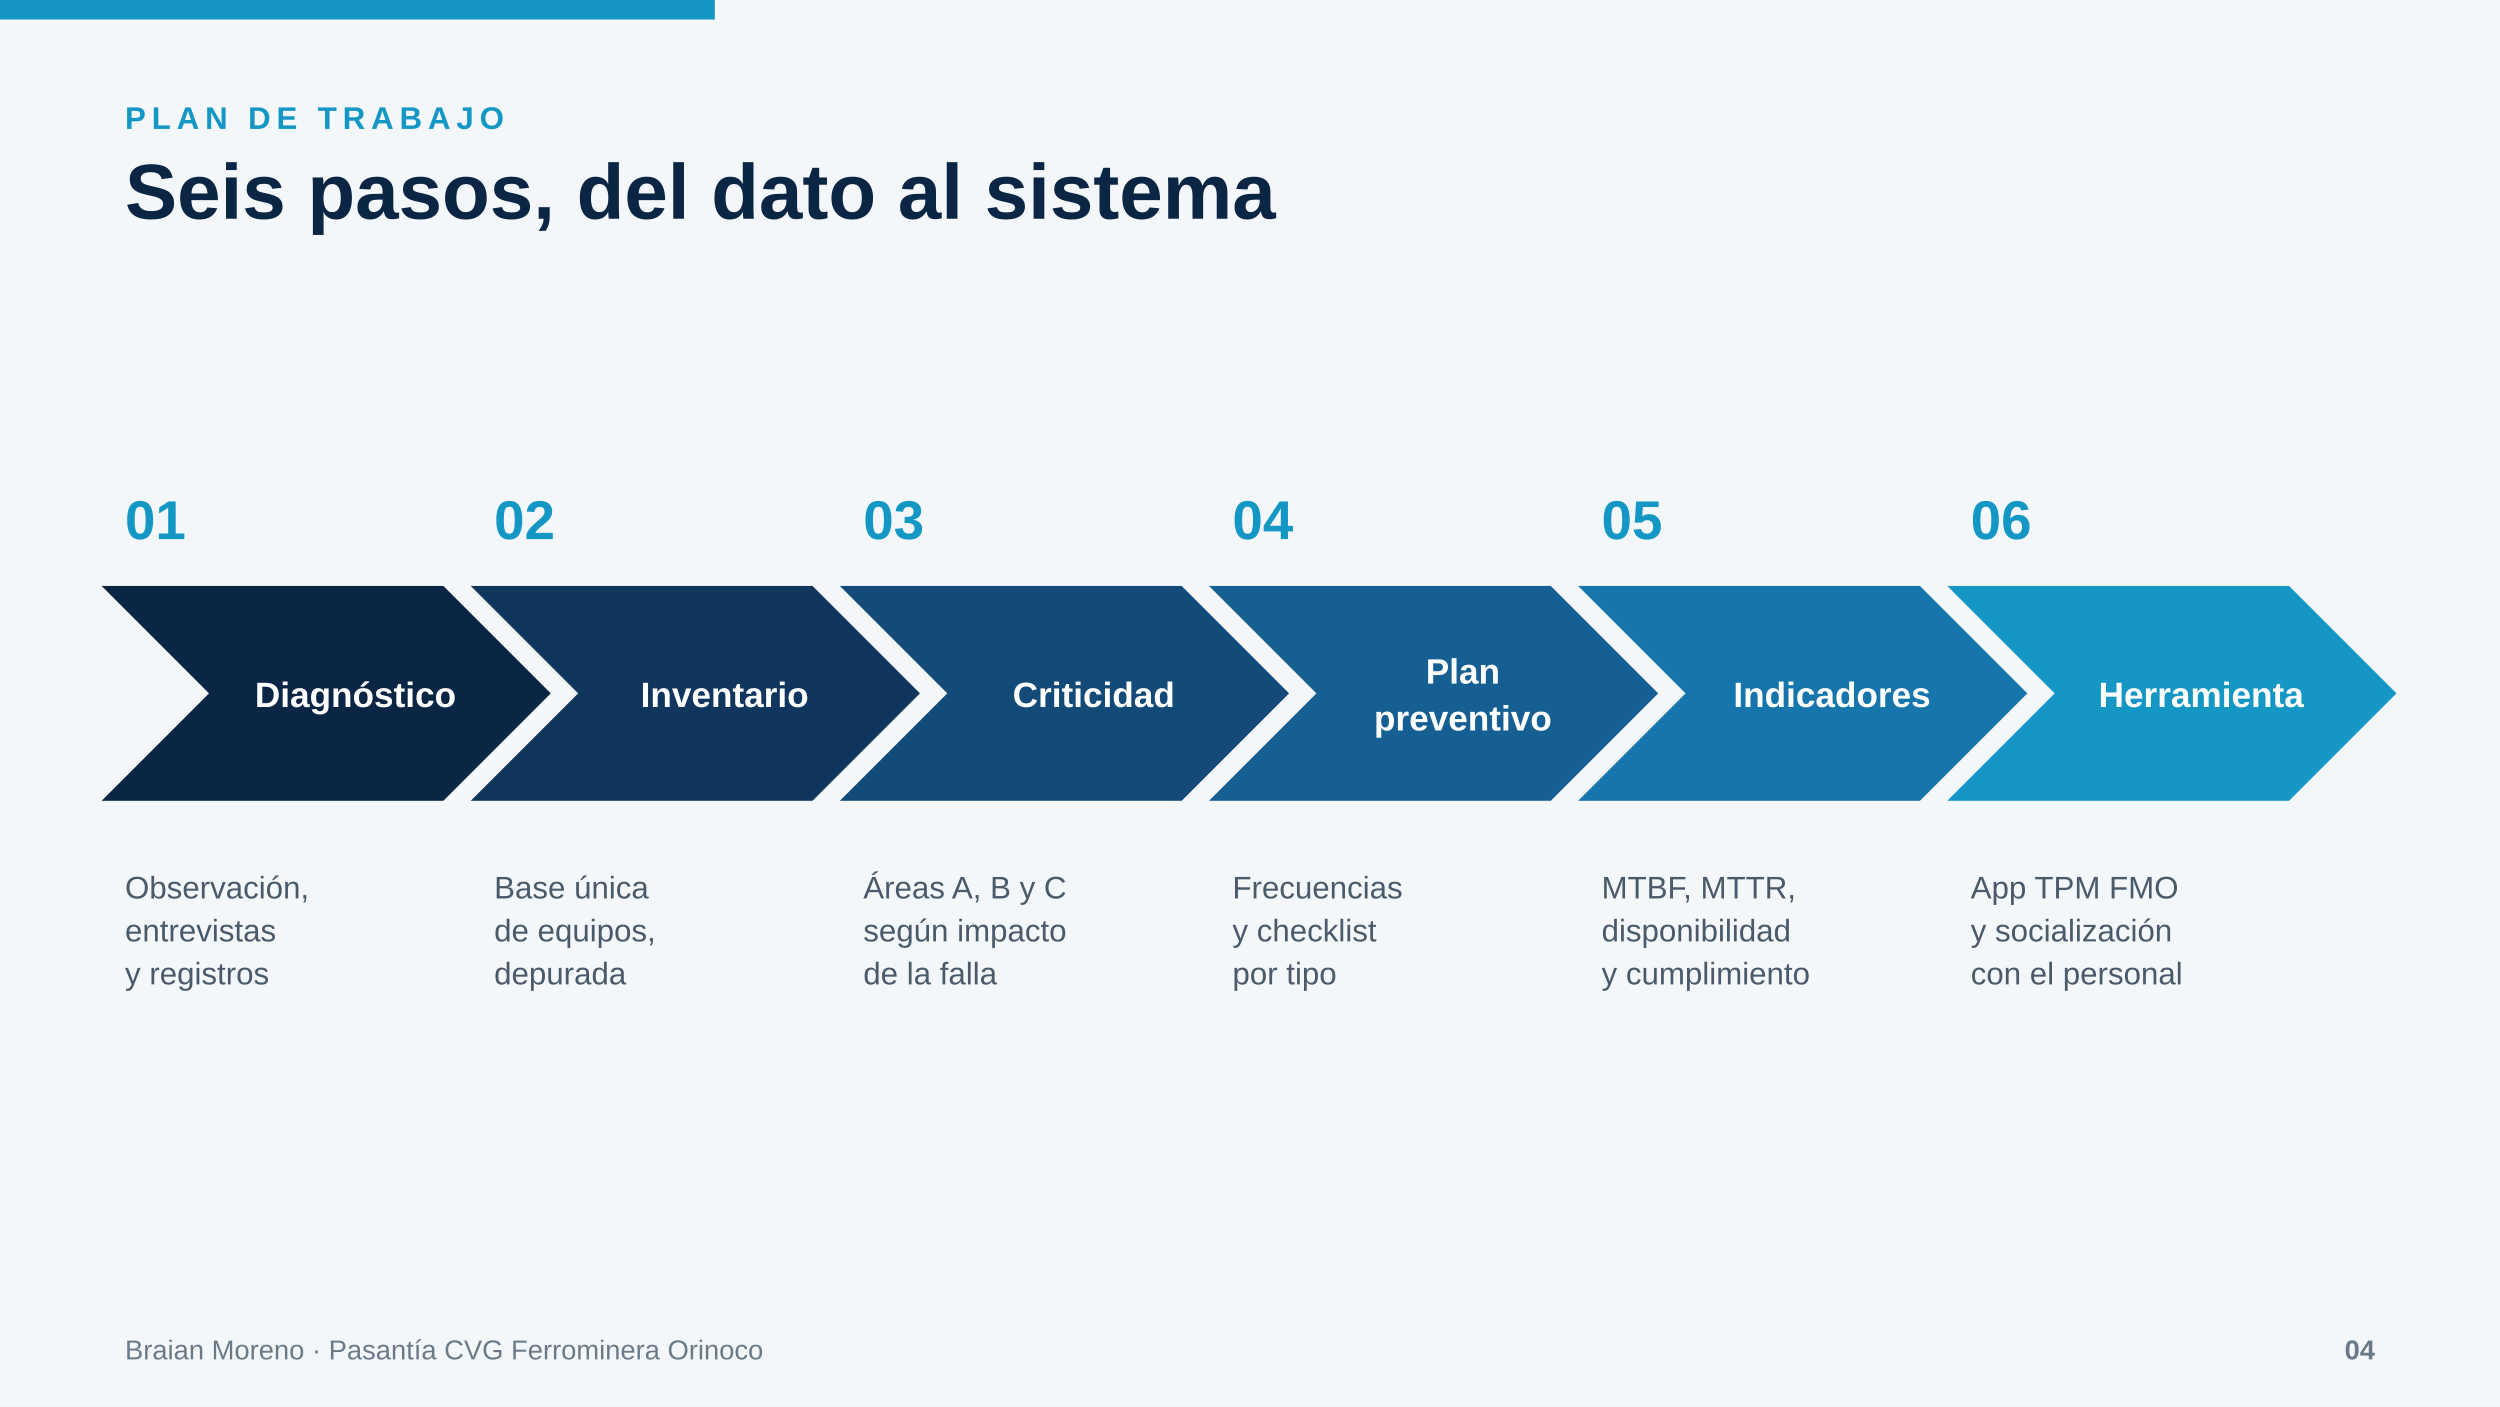
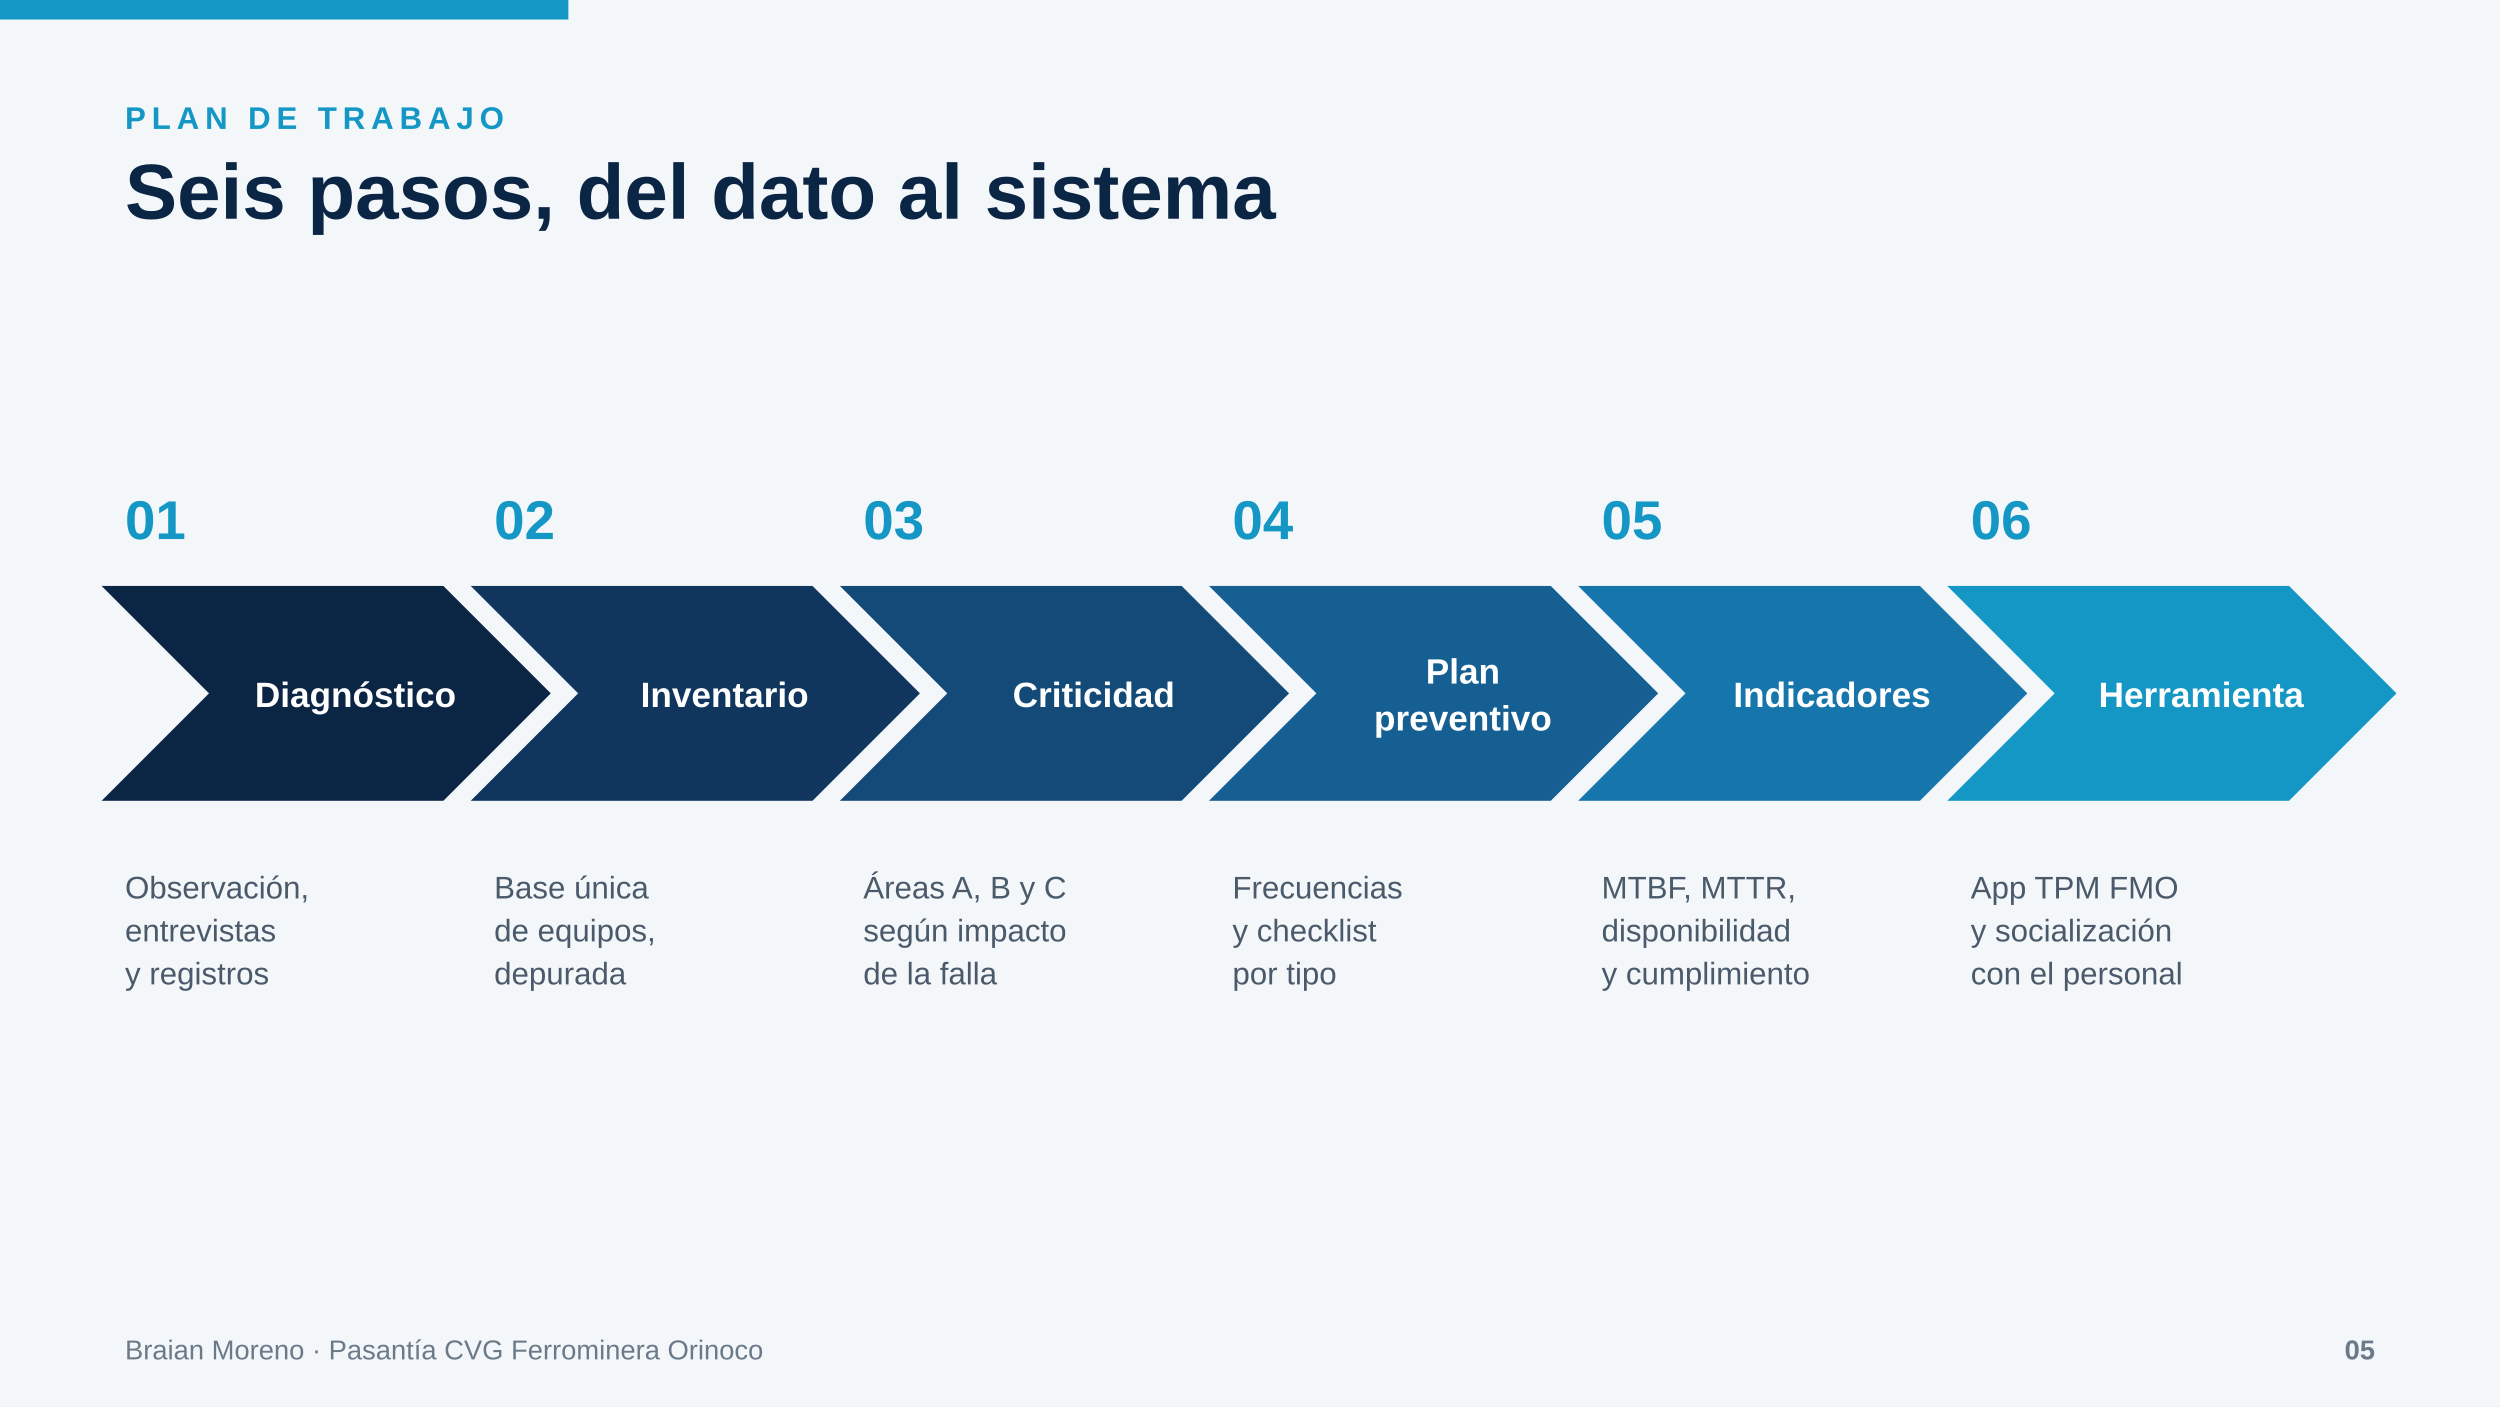
<svg xmlns="http://www.w3.org/2000/svg" viewBox="0 0 1280 720" lang="es-VE" data-pptx-page-role="content" font-family="Segoe UI, Arial, sans-serif">
  <rect id="bg" data-pptx-role="background" x="0" y="0" width="1280" height="720" fill="#F4F7FA" />
-   <g id="barra-avance" data-pptx-role="decoration" data-pptx-bounds="0 0 366 10">
-     <rect x="0" y="0" width="366" height="10" fill="#1497C4" />
+   <g id="barra-avance" data-pptx-role="decoration" data-pptx-bounds="0 0 291 10">
+     <rect x="0" y="0" width="291" height="10" fill="#1497C4" />
  </g>
  <g id="titulo" data-pptx-bounds="60 40 1160 90" font-weight="bold">
    <text x="64" y="66" font-size="16" fill="#1497C4" letter-spacing="3">PLAN DE TRABAJO</text>
    <text x="64" y="112" font-size="40" fill="#0B2545">Seis pasos, del dato al sistema</text>
  </g>
  <g id="paso-1" data-pptx-bounds="52 236 189 304">
    <text x="64" y="276" font-size="28" font-weight="bold" fill="#1497C4">01</text>
    <g id="p04-chev-1" data-pptx-authoring="preset" data-pptx-object="shape" data-pptx-prst="chevron" data-pptx-frame="52 300 230 110" fill="#0B2545" stroke="none">
      <path d="M 52 300 L 227 300 L 282 355 L 227 410 L 52 410 L 107 355 Z" />
    </g>
    <text x="182" y="362" font-size="18" font-weight="bold" fill="#FFFFFF" text-anchor="middle">Diagnóstico</text>
    <text x="64" y="460" font-size="16" fill="#4A5A6A">Observación,<tspan x="64" dy="22">entrevistas</tspan>
      <tspan x="64" dy="22">y registros</tspan>
    </text>
  </g>
  <g id="paso-2" data-pptx-bounds="241 236 189 304">
    <text x="253" y="276" font-size="28" font-weight="bold" fill="#1497C4">02</text>
    <g id="p04-chev-2" data-pptx-authoring="preset" data-pptx-object="shape" data-pptx-prst="chevron" data-pptx-frame="241 300 230 110" fill="#10365E" stroke="none">
      <path d="M 241 300 L 416 300 L 471 355 L 416 410 L 241 410 L 296 355 Z" />
    </g>
    <text x="371" y="362" font-size="18" font-weight="bold" fill="#FFFFFF" text-anchor="middle">Inventario</text>
    <text x="253" y="460" font-size="16" fill="#4A5A6A">Base única<tspan x="253" dy="22">de equipos,</tspan>
      <tspan x="253" dy="22">depurada</tspan>
    </text>
  </g>
  <g id="paso-3" data-pptx-bounds="430 236 189 304">
    <text x="442" y="276" font-size="28" font-weight="bold" fill="#1497C4">03</text>
    <g id="p04-chev-3" data-pptx-authoring="preset" data-pptx-object="shape" data-pptx-prst="chevron" data-pptx-frame="430 300 230 110" fill="#134A78" stroke="none">
      <path d="M 430 300 L 605 300 L 660 355 L 605 410 L 430 410 L 485 355 Z" />
    </g>
    <text x="560" y="362" font-size="18" font-weight="bold" fill="#FFFFFF" text-anchor="middle">Criticidad</text>
    <text x="442" y="460" font-size="16" fill="#4A5A6A">Áreas A, B y C<tspan x="442" dy="22">según impacto</tspan>
      <tspan x="442" dy="22">de la falla</tspan>
    </text>
  </g>
  <g id="paso-4" data-pptx-bounds="619 236 189 304">
    <text x="631" y="276" font-size="28" font-weight="bold" fill="#1497C4">04</text>
    <g id="p04-chev-4" data-pptx-authoring="preset" data-pptx-object="shape" data-pptx-prst="chevron" data-pptx-frame="619 300 230 110" fill="#155F92" stroke="none">
      <path d="M 619 300 L 794 300 L 849 355 L 794 410 L 619 410 L 674 355 Z" />
    </g>
    <text x="749" y="350" font-size="18" font-weight="bold" fill="#FFFFFF" text-anchor="middle">Plan<tspan x="749" dy="24">preventivo</tspan>
    </text>
    <text x="631" y="460" font-size="16" fill="#4A5A6A">Frecuencias<tspan x="631" dy="22">y checklist</tspan>
      <tspan x="631" dy="22">por tipo</tspan>
    </text>
  </g>
  <g id="paso-5" data-pptx-bounds="808 236 189 304">
    <text x="820" y="276" font-size="28" font-weight="bold" fill="#1497C4">05</text>
    <g id="p04-chev-5" data-pptx-authoring="preset" data-pptx-object="shape" data-pptx-prst="chevron" data-pptx-frame="808 300 230 110" fill="#1676AC" stroke="none">
      <path d="M 808 300 L 983 300 L 1038 355 L 983 410 L 808 410 L 863 355 Z" />
    </g>
    <text x="938" y="362" font-size="18" font-weight="bold" fill="#FFFFFF" text-anchor="middle">Indicadores</text>
    <text x="820" y="460" font-size="16" fill="#4A5A6A">MTBF, MTTR,<tspan x="820" dy="22">disponibilidad</tspan>
      <tspan x="820" dy="22">y cumplimiento</tspan>
    </text>
  </g>
  <g id="paso-6" data-pptx-bounds="997 236 230 304">
    <text x="1009" y="276" font-size="28" font-weight="bold" fill="#1497C4">06</text>
    <g id="p04-chev-6" data-pptx-authoring="preset" data-pptx-object="shape" data-pptx-prst="chevron" data-pptx-frame="997 300 230 110" fill="#1497C4" stroke="none">
      <path d="M 997 300 L 1172 300 L 1227 355 L 1172 410 L 997 410 L 1052 355 Z" />
    </g>
    <text x="1127" y="362" font-size="18" font-weight="bold" fill="#FFFFFF" text-anchor="middle">Herramienta</text>
    <text x="1009" y="460" font-size="16" fill="#4A5A6A">App TPM FMO<tspan x="1009" dy="22">y socialización</tspan>
      <tspan x="1009" dy="22">con el personal</tspan>
    </text>
  </g>
  <g id="pie" data-pptx-role="footer" data-pptx-bounds="60 676 1160 28" fill="#6B7A89" font-size="14">
    <text x="64" y="696">Braian Moreno · Pasantía CVG Ferrominera Orinoco</text>
-     <text x="1216" y="696" font-weight="bold" text-anchor="end">04</text>
+     <text x="1216" y="696" font-weight="bold" text-anchor="end">05</text>
  </g>
</svg>
